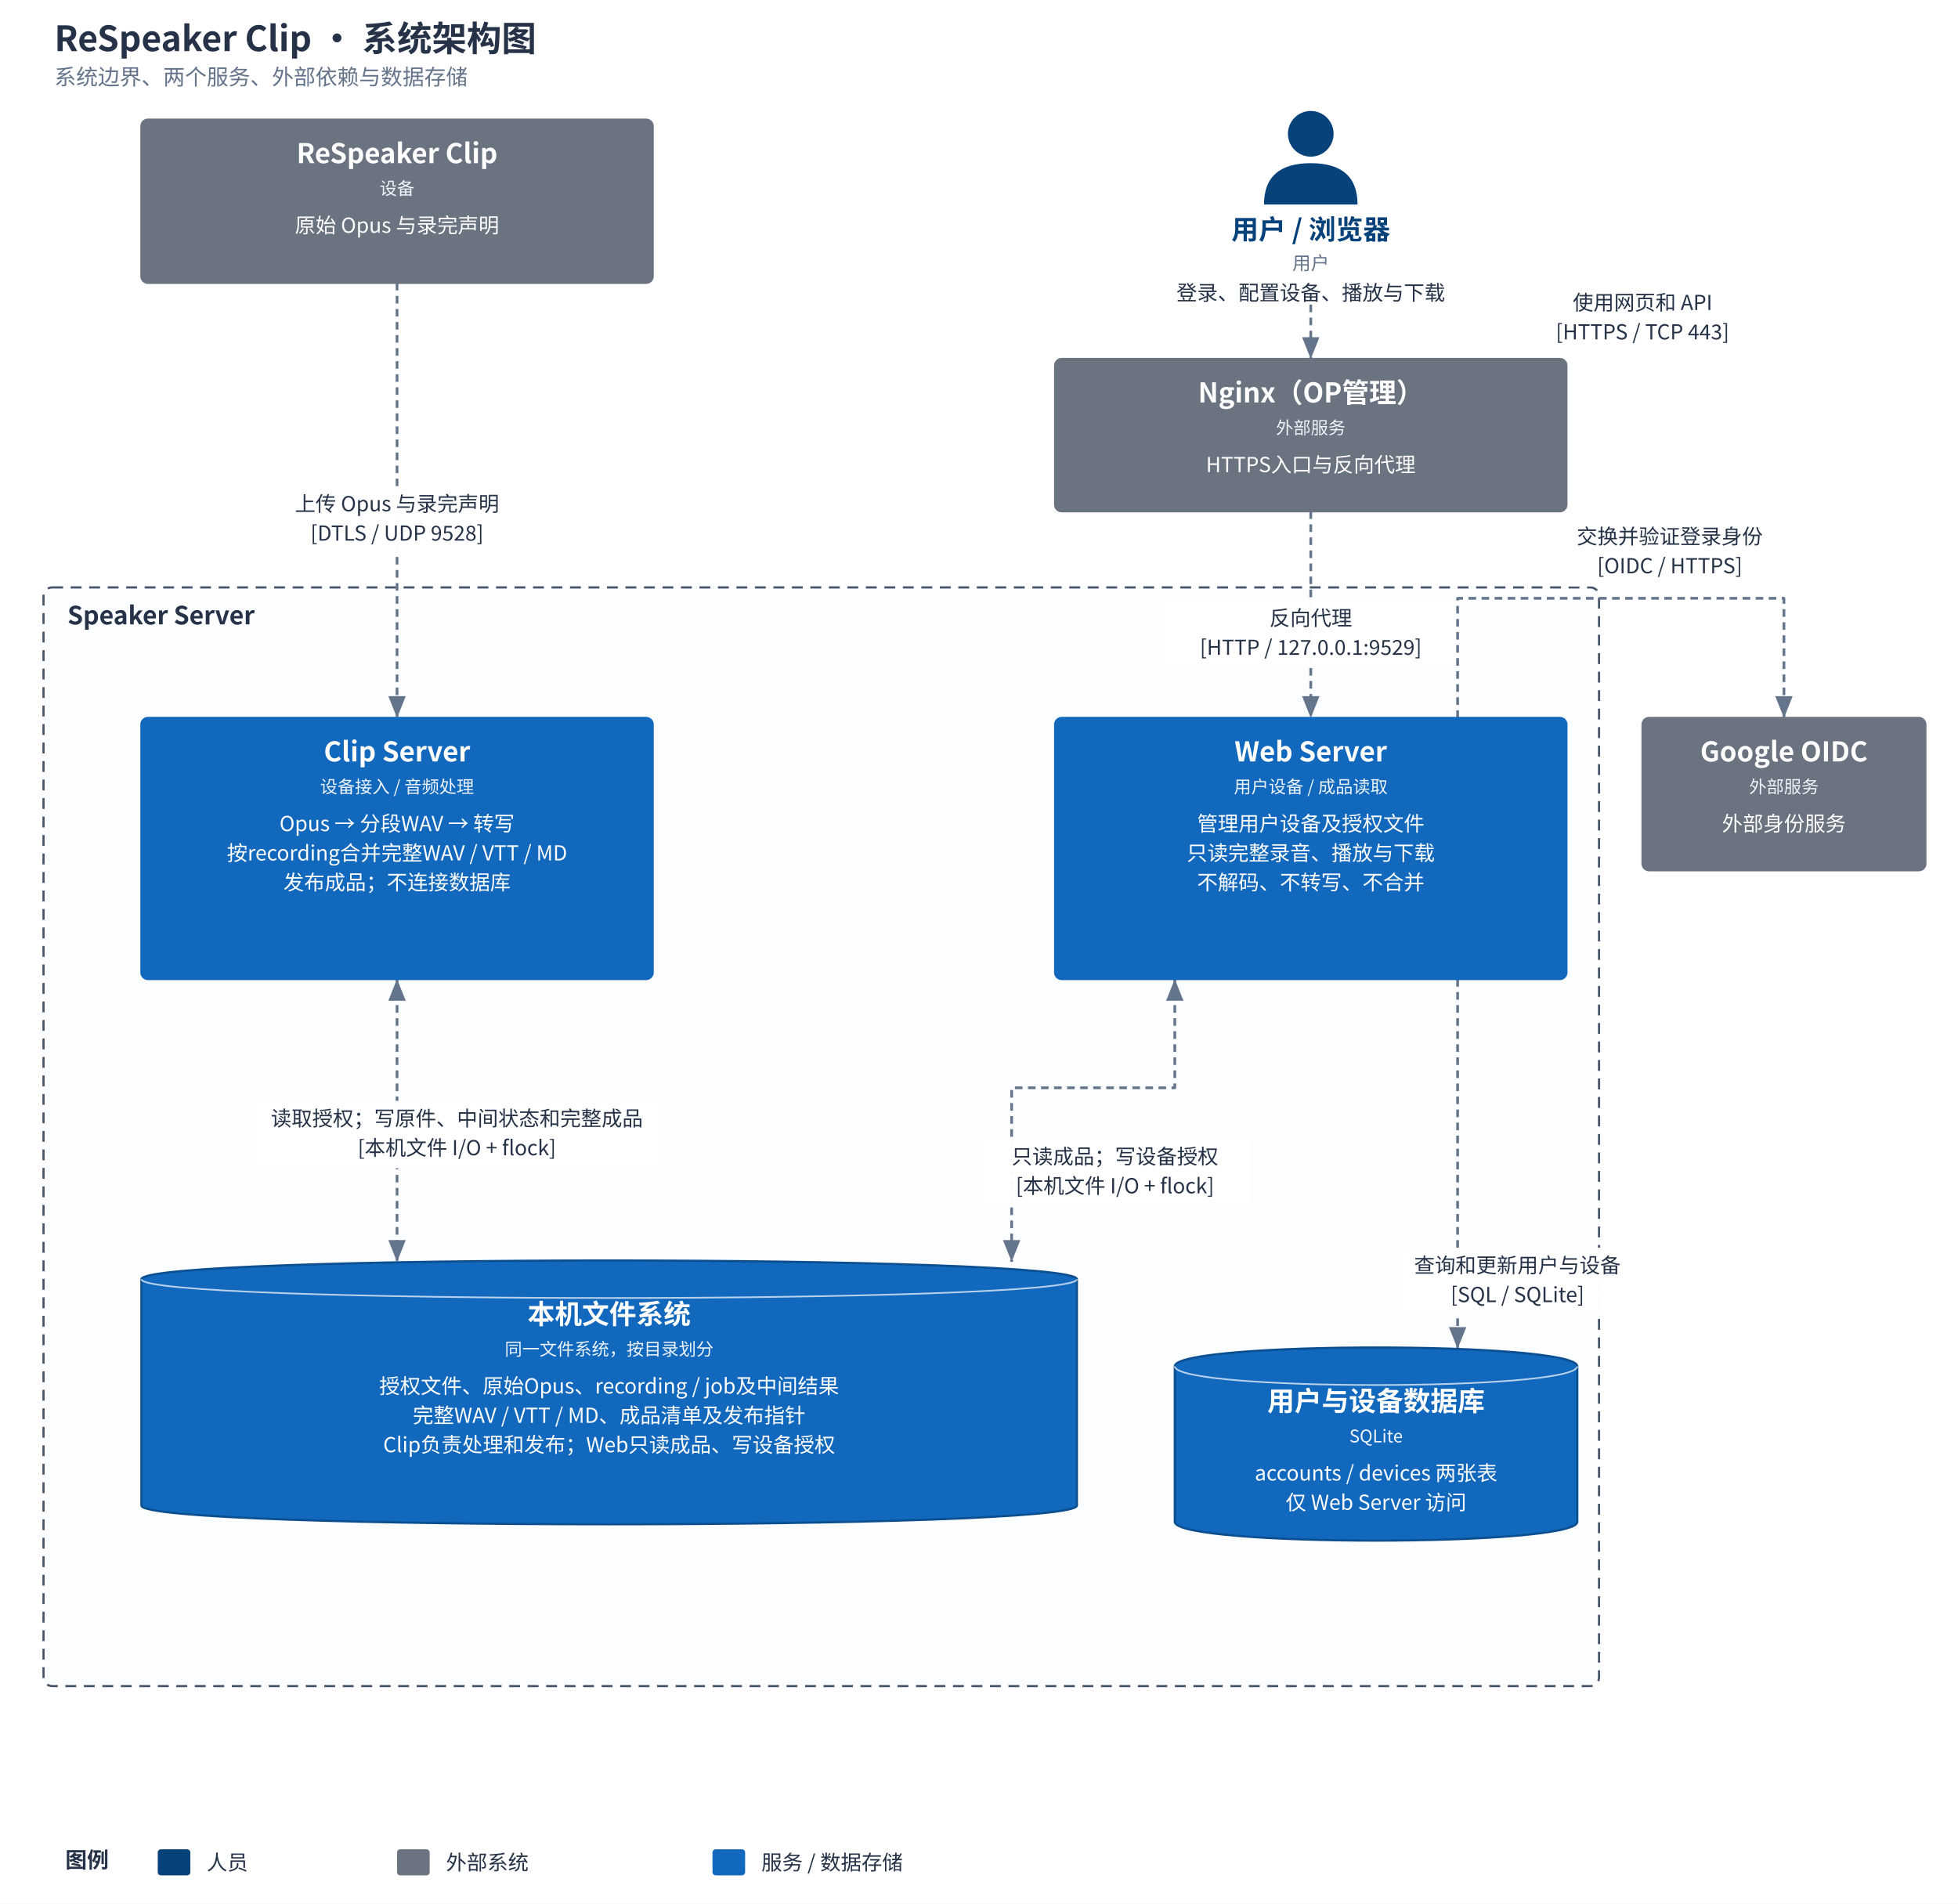
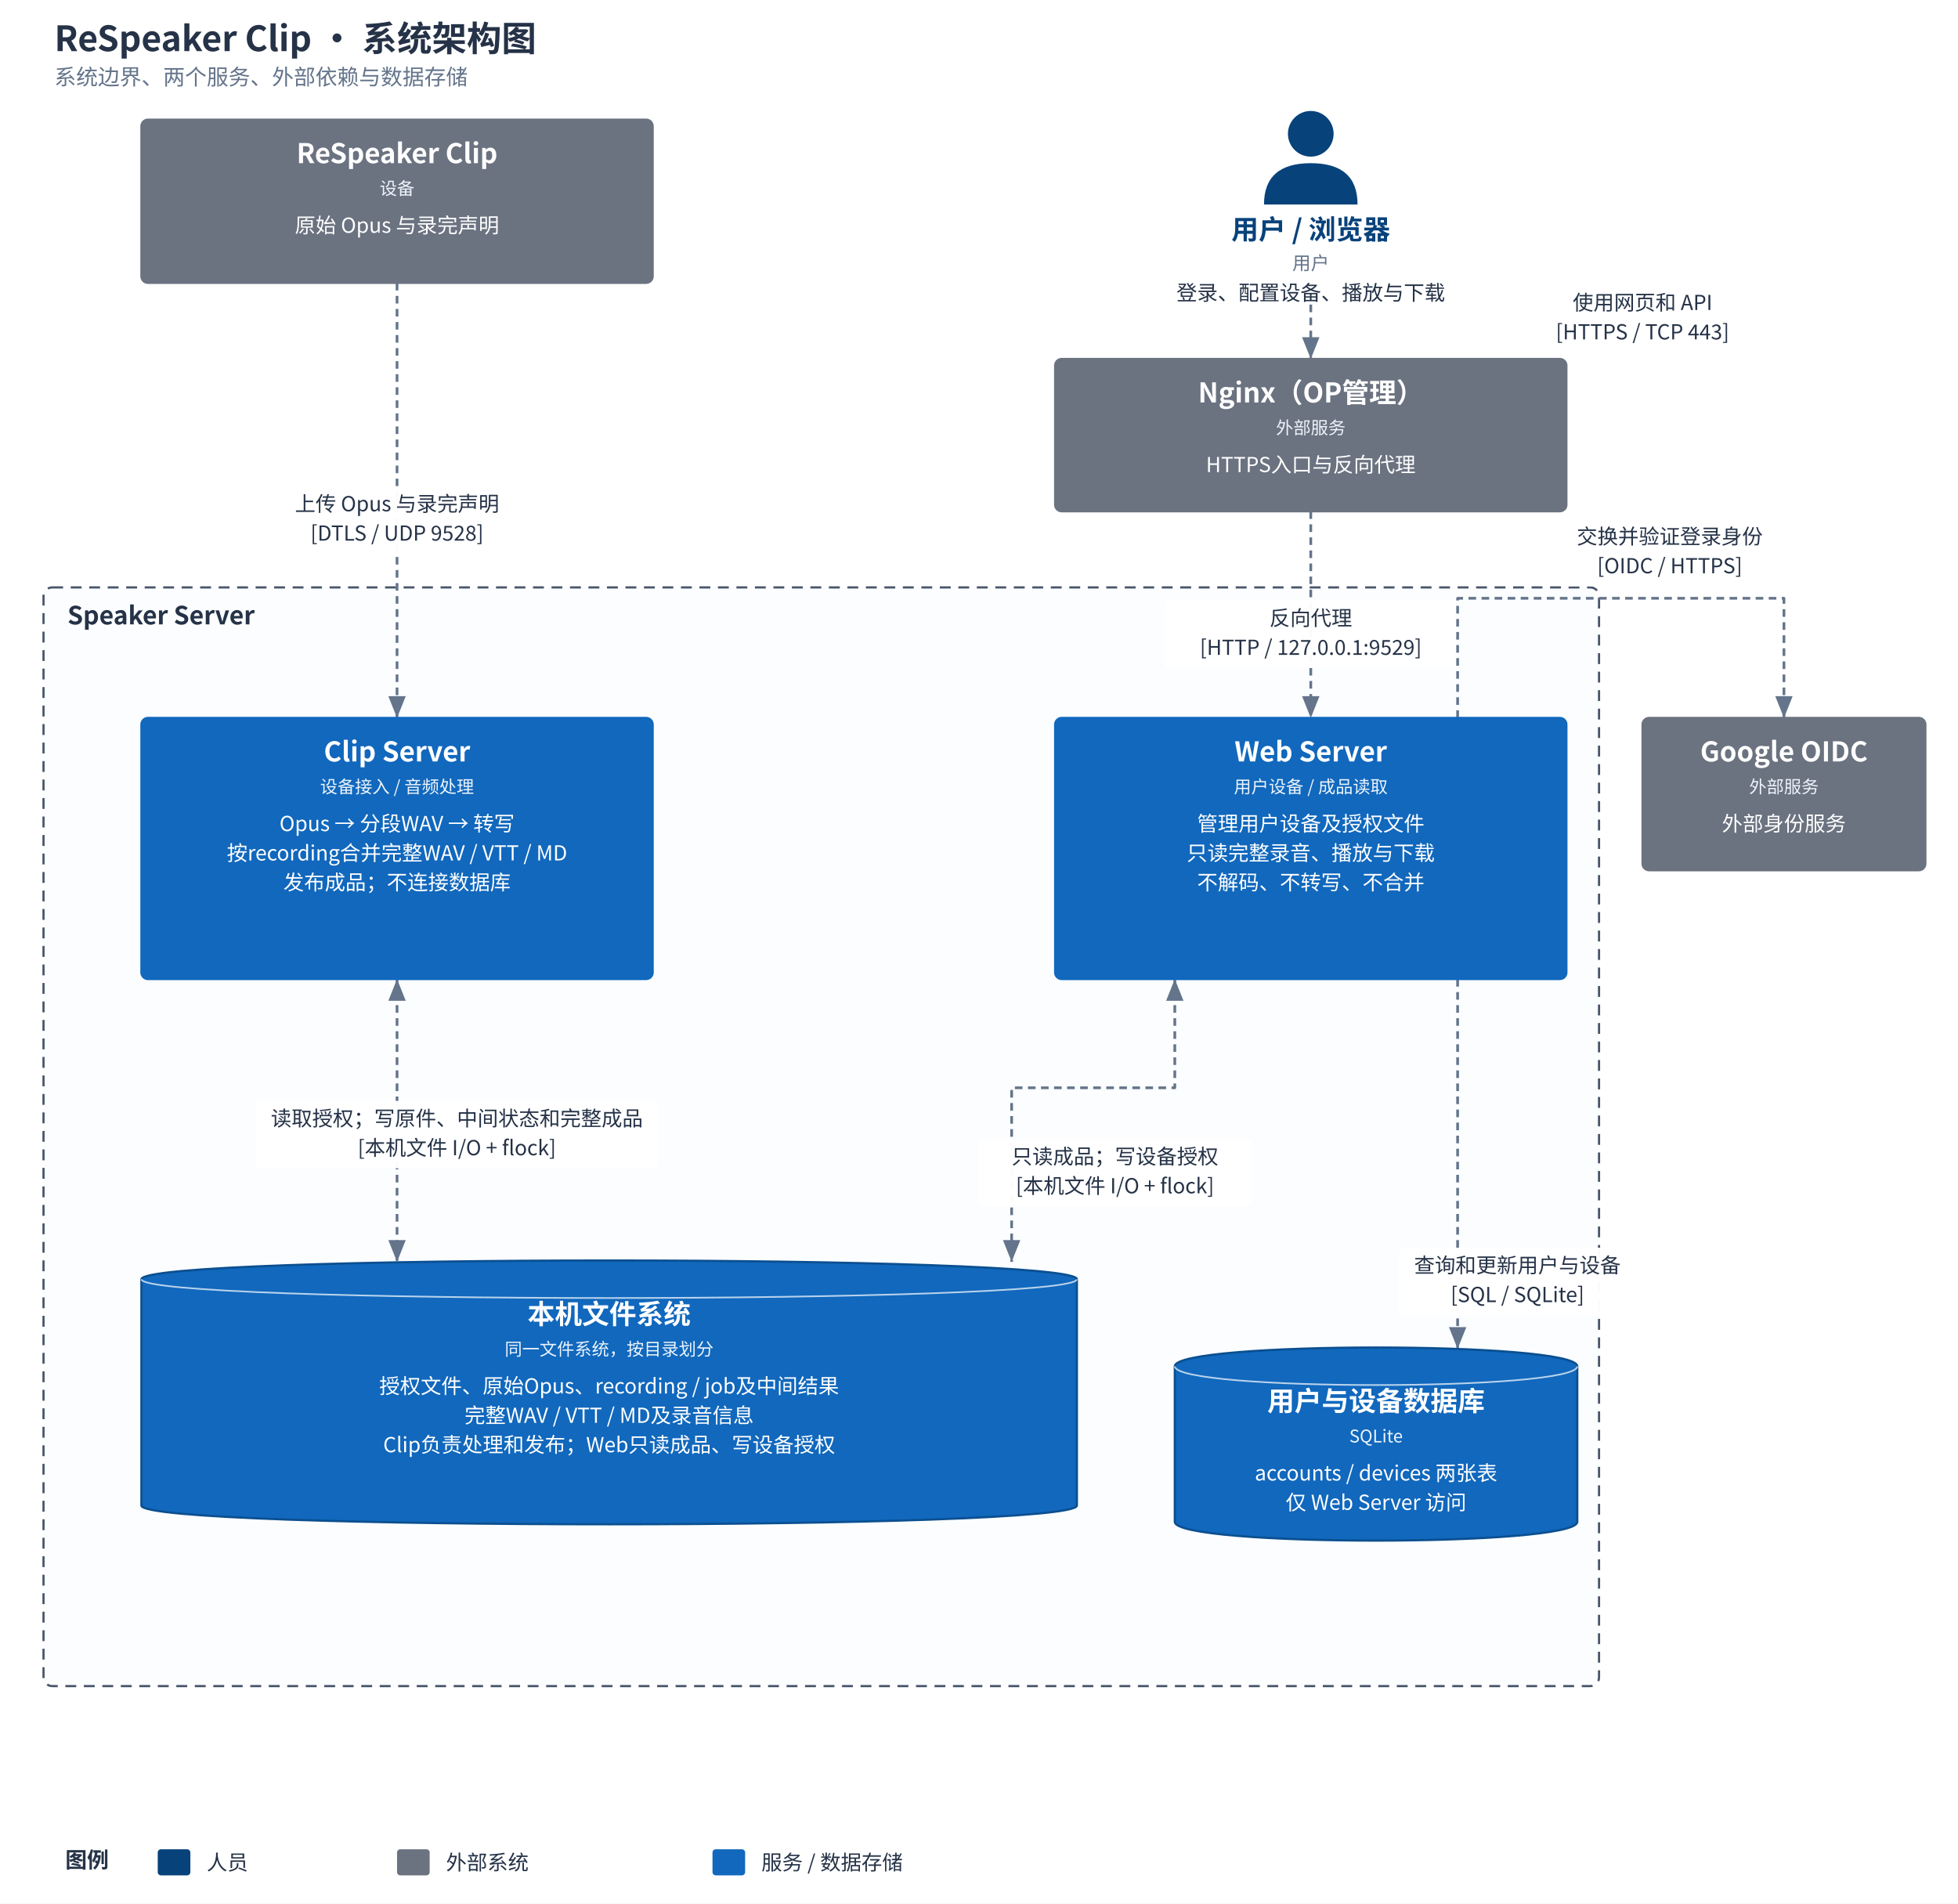
<svg xmlns="http://www.w3.org/2000/svg" width="1800" height="1750" viewBox="0 0 1800 1750" role="img" aria-labelledby="title desc">
  <rect width="1800" height="1750" fill="white" />
  <defs>
    <marker id="arrow" viewBox="0 0 12 12" refX="11" refY="6" markerWidth="10" markerHeight="10" orient="auto-start-reverse">
      <path d="M 1 1 L 11 6 L 1 11 Z" fill="#64748b" />
    </marker>
  </defs>
  <g font-family="PingFang SC,Microsoft YaHei,Noto Sans CJK SC,Arial,sans-serif">
    <text x="50" y="47" text-anchor="start" font-size="32" font-weight="600" fill="#253247">ReSpeaker Clip · 系统架构图</text>
    <text x="50" y="78" text-anchor="start" font-size="20" font-weight="400" fill="#64748b">系统边界、两个服务、外部依赖与数据存储</text>
    <rect x="40" y="540" width="1430" height="1010" rx="8" fill="#fbfdff" stroke="#475569" stroke-width="2" stroke-dasharray="10 7" />
    <text x="62" y="574" text-anchor="start" font-size="23" font-weight="600" fill="#253247">Speaker Server</text>
    <path d="M 1205 280 L 1205 330" fill="none" stroke="#64748b" stroke-width="2.5" stroke-dasharray="7 5" stroke-linejoin="round" />
    <polygon points="1205.0,330.0 1197.0,310.0 1213.0,310.0" fill="#64748b" />
    <rect x="1407.2" y="262" width="205.7" height="62" rx="4" fill="white" fill-opacity="0.97" />
    <text x="1510" y="285" text-anchor="middle" font-size="19" font-weight="400" fill="#253247">使用网页和 API</text>
    <text x="1510" y="312" text-anchor="middle" font-size="19" font-weight="400" fill="#253247">[HTTPS / TCP 443]</text>
    <path d="M 1205 470 L 1205 660" fill="none" stroke="#64748b" stroke-width="2.5" stroke-dasharray="7 5" stroke-linejoin="round" />
    <polygon points="1205.0,660.0 1197.0,640.0 1213.0,640.0" fill="#64748b" />
    <rect x="1070.8" y="552" width="268.4" height="62" rx="4" fill="white" fill-opacity="0.97" />
    <text x="1205" y="575" text-anchor="middle" font-size="19" font-weight="400" fill="#253247">反向代理</text>
    <text x="1205" y="602" text-anchor="middle" font-size="19" font-weight="400" fill="#253247">[HTTP / 127.0.0.1:9529]</text>
    <path d="M 365 260 L 365 660" fill="none" stroke="#64748b" stroke-width="2.5" stroke-dasharray="7 5" stroke-linejoin="round" />
    <polygon points="365.0,660.0 357.0,640.0 373.0,640.0" fill="#64748b" />
    <rect x="253.1" y="447" width="223.7" height="62" rx="4" fill="white" fill-opacity="0.97" />
    <text x="365" y="470" text-anchor="middle" font-size="19" font-weight="400" fill="#253247">上传 Opus 与录完声明</text>
    <text x="365" y="497" text-anchor="middle" font-size="19" font-weight="400" fill="#253247">[DTLS / UDP 9528]</text>
    <path d="M 1340 660 L 1340 550 L 1640 550 L 1640 660" fill="none" stroke="#64748b" stroke-width="2.5" stroke-dasharray="7 5" stroke-linejoin="round" />
    <polygon points="1640.0,660.0 1632.0,640.0 1648.0,640.0" fill="#64748b" />
    <rect x="1435.5" y="477" width="199.0" height="62" rx="4" fill="white" fill-opacity="0.97" />
    <text x="1535" y="500" text-anchor="middle" font-size="19" font-weight="400" fill="#253247">交换并验证登录身份</text>
    <text x="1535" y="527" text-anchor="middle" font-size="19" font-weight="400" fill="#253247">[OIDC / HTTPS]</text>
    <path d="M 365 900 L 365 1160" fill="none" stroke="#64748b" stroke-width="2.5" stroke-dasharray="7 5" stroke-linejoin="round" />
    <polygon points="365.0,1160.0 357.0,1140.0 373.0,1140.0" fill="#64748b" />
    <polygon points="365.0,900.0 373.0,920.0 357.0,920.0" fill="#64748b" />
    <rect x="235.0" y="1012" width="370.0" height="62" rx="4" fill="white" fill-opacity="0.97" />
    <text x="420" y="1035" text-anchor="middle" font-size="19" font-weight="400" fill="#253247">读取授权；写原件、中间状态和完整成品</text>
    <text x="420" y="1062" text-anchor="middle" font-size="19" font-weight="400" fill="#253247">[本机文件 I/O + flock]</text>
    <path d="M 1080 900 L 1080 1000 L 930 1000 L 930 1160" fill="none" stroke="#64748b" stroke-width="2.5" stroke-dasharray="7 5" stroke-linejoin="round" />
    <polygon points="930.0,1160.0 922.0,1140.0 938.0,1140.0" fill="#64748b" />
    <polygon points="1080.0,900.0 1088.0,920.0 1072.0,920.0" fill="#64748b" />
    <rect x="899.9" y="1047" width="250.3" height="62" rx="4" fill="white" fill-opacity="0.97" />
    <text x="1025" y="1070" text-anchor="middle" font-size="19" font-weight="400" fill="#253247">只读成品；写设备授权</text>
    <text x="1025" y="1097" text-anchor="middle" font-size="19" font-weight="400" fill="#253247">[本机文件 I/O + flock]</text>
    <path d="M 1340 900 L 1340 1240" fill="none" stroke="#64748b" stroke-width="2.5" stroke-dasharray="7 5" stroke-linejoin="round" />
    <polygon points="1340.0,1240.0 1332.0,1220.0 1348.0,1220.0" fill="#64748b" />
    <rect x="1286.0" y="1147" width="218.0" height="62" rx="4" fill="white" fill-opacity="0.97" />
    <text x="1395" y="1170" text-anchor="middle" font-size="19" font-weight="400" fill="#253247">查询和更新用户与设备</text>
    <text x="1395" y="1197" text-anchor="middle" font-size="19" font-weight="400" fill="#253247">[SQL / SQLite]</text>
    <circle cx="1205.0" cy="123" r="21" fill="#08427b" />
    <path d="M 1162.0 188 Q 1162.0 150 1205.0 150 Q 1248.0 150 1248.0 188 Z" fill="#08427b" />
    <text x="1205.0" y="220" text-anchor="middle" font-size="25" font-weight="600" fill="#08427b">用户 / 浏览器</text>
    <text x="1205.0" y="248" text-anchor="middle" font-size="17" font-weight="400" fill="#64748b">用户</text>
    <text x="1205.0" y="276" text-anchor="middle" font-size="19" font-weight="400" fill="#253247">登录、配置设备、播放与下载</text>
    <rect x="130" y="110" width="470" height="150" rx="6" fill="#6b7280" stroke="#6b7280" stroke-width="2" />
    <text x="365.0" y="150" text-anchor="middle" font-size="25" font-weight="600" fill="white">ReSpeaker Clip</text>
    <text x="365.0" y="179" text-anchor="middle" font-size="16" font-weight="400" fill="#edf4fb">设备</text>
    <text x="365.0" y="214" text-anchor="middle" font-size="19" font-weight="400" fill="white">原始 Opus 与录完声明</text>
    <rect x="970" y="330" width="470" height="140" rx="6" fill="#6b7280" stroke="#6b7280" stroke-width="2" />
    <text x="1205.0" y="370" text-anchor="middle" font-size="25" font-weight="600" fill="white">Nginx（OP管理）</text>
    <text x="1205.0" y="399" text-anchor="middle" font-size="16" font-weight="400" fill="#edf4fb">外部服务</text>
    <text x="1205.0" y="434" text-anchor="middle" font-size="19" font-weight="400" fill="white">HTTPS入口与反向代理</text>
    <rect x="1510" y="660" width="260" height="140" rx="6" fill="#6b7280" stroke="#6b7280" stroke-width="2" />
    <text x="1640.0" y="700" text-anchor="middle" font-size="25" font-weight="600" fill="white">Google OIDC</text>
    <text x="1640.0" y="729" text-anchor="middle" font-size="16" font-weight="400" fill="#edf4fb">外部服务</text>
    <text x="1640.0" y="764" text-anchor="middle" font-size="19" font-weight="400" fill="white">外部身份服务</text>
    <rect x="130" y="660" width="470" height="240" rx="6" fill="#1168bd" stroke="#1168bd" stroke-width="2" />
    <text x="365.0" y="700" text-anchor="middle" font-size="25" font-weight="600" fill="white">Clip Server</text>
    <text x="365.0" y="729" text-anchor="middle" font-size="16" font-weight="400" fill="#edf4fb">设备接入 / 音频处理</text>
    <text x="365.0" y="764" text-anchor="middle" font-size="19" font-weight="400" fill="white">Opus → 分段WAV → 转写</text>
    <text x="365.0" y="791" text-anchor="middle" font-size="19" font-weight="400" fill="white">按recording合并完整WAV / VTT / MD</text>
    <text x="365.0" y="818" text-anchor="middle" font-size="19" font-weight="400" fill="white">发布成品；不连接数据库</text>
    <rect x="970" y="660" width="470" height="240" rx="6" fill="#1168bd" stroke="#1168bd" stroke-width="2" />
    <text x="1205.0" y="700" text-anchor="middle" font-size="25" font-weight="600" fill="white">Web Server</text>
    <text x="1205.0" y="729" text-anchor="middle" font-size="16" font-weight="400" fill="#edf4fb">用户设备 / 成品读取</text>
    <text x="1205.0" y="764" text-anchor="middle" font-size="19" font-weight="400" fill="white">管理用户设备及授权文件</text>
    <text x="1205.0" y="791" text-anchor="middle" font-size="19" font-weight="400" fill="white">只读完整录音、播放与下载</text>
    <text x="1205.0" y="818" text-anchor="middle" font-size="19" font-weight="400" fill="white">不解码、不转写、不合并</text>
    <path d="M130 1176 C130 1153,990 1153,990 1176 L990 1384 C990 1407,130 1407,130 1384 Z" fill="#1168bd" stroke="#0b4f90" stroke-width="2" />
    <path d="M130 1176 C130 1199,990 1199,990 1176" fill="none" stroke="white" stroke-opacity=".7" stroke-width="1.5" />
    <text x="560.0" y="1217" text-anchor="middle" font-size="25" font-weight="600" fill="white">本机文件系统</text>
    <text x="560.0" y="1246" text-anchor="middle" font-size="16" font-weight="400" fill="#edf4fb">同一文件系统，按目录划分</text>
    <text x="560.0" y="1281" text-anchor="middle" font-size="19" font-weight="400" fill="white">授权文件、原始Opus、recording / job及中间结果</text>
-     <text x="560.0" y="1308" text-anchor="middle" font-size="19" font-weight="400" fill="white">完整WAV / VTT / MD、成品清单及发布指针</text>
+     <text x="560.0" y="1308" text-anchor="middle" font-size="19" font-weight="400" fill="white">完整WAV / VTT / MD及录音信息</text>
    <text x="560.0" y="1335" text-anchor="middle" font-size="19" font-weight="400" fill="white">Clip负责处理和发布；Web只读成品、写设备授权</text>
    <path d="M1080 1256 C1080 1233,1450 1233,1450 1256 L1450 1399 C1450 1422,1080 1422,1080 1399 Z" fill="#1168bd" stroke="#0b4f90" stroke-width="2" />
    <path d="M1080 1256 C1080 1279,1450 1279,1450 1256" fill="none" stroke="white" stroke-opacity=".7" stroke-width="1.5" />
    <text x="1265.0" y="1297" text-anchor="middle" font-size="25" font-weight="600" fill="white">用户与设备数据库</text>
    <text x="1265.0" y="1326" text-anchor="middle" font-size="16" font-weight="400" fill="#edf4fb">SQLite</text>
    <text x="1265.0" y="1361" text-anchor="middle" font-size="19" font-weight="400" fill="white">accounts / devices 两张表</text>
    <text x="1265.0" y="1388" text-anchor="middle" font-size="19" font-weight="400" fill="white">仅 Web Server 访问</text>
    <text x="60" y="1717" text-anchor="start" font-size="20" font-weight="600" fill="#253247">图例</text>
    <rect x="145" y="1700" width="30" height="24" rx="3" fill="#08427b" />
    <text x="190" y="1719" text-anchor="start" font-size="19" font-weight="400" fill="#253247">人员</text>
    <rect x="365" y="1700" width="30" height="24" rx="3" fill="#6b7280" />
    <text x="410" y="1719" text-anchor="start" font-size="19" font-weight="400" fill="#253247">外部系统</text>
    <rect x="655" y="1700" width="30" height="24" rx="3" fill="#1168bd" />
    <text x="700" y="1719" text-anchor="start" font-size="19" font-weight="400" fill="#253247">服务 / 数据存储</text>
  </g>
</svg>
